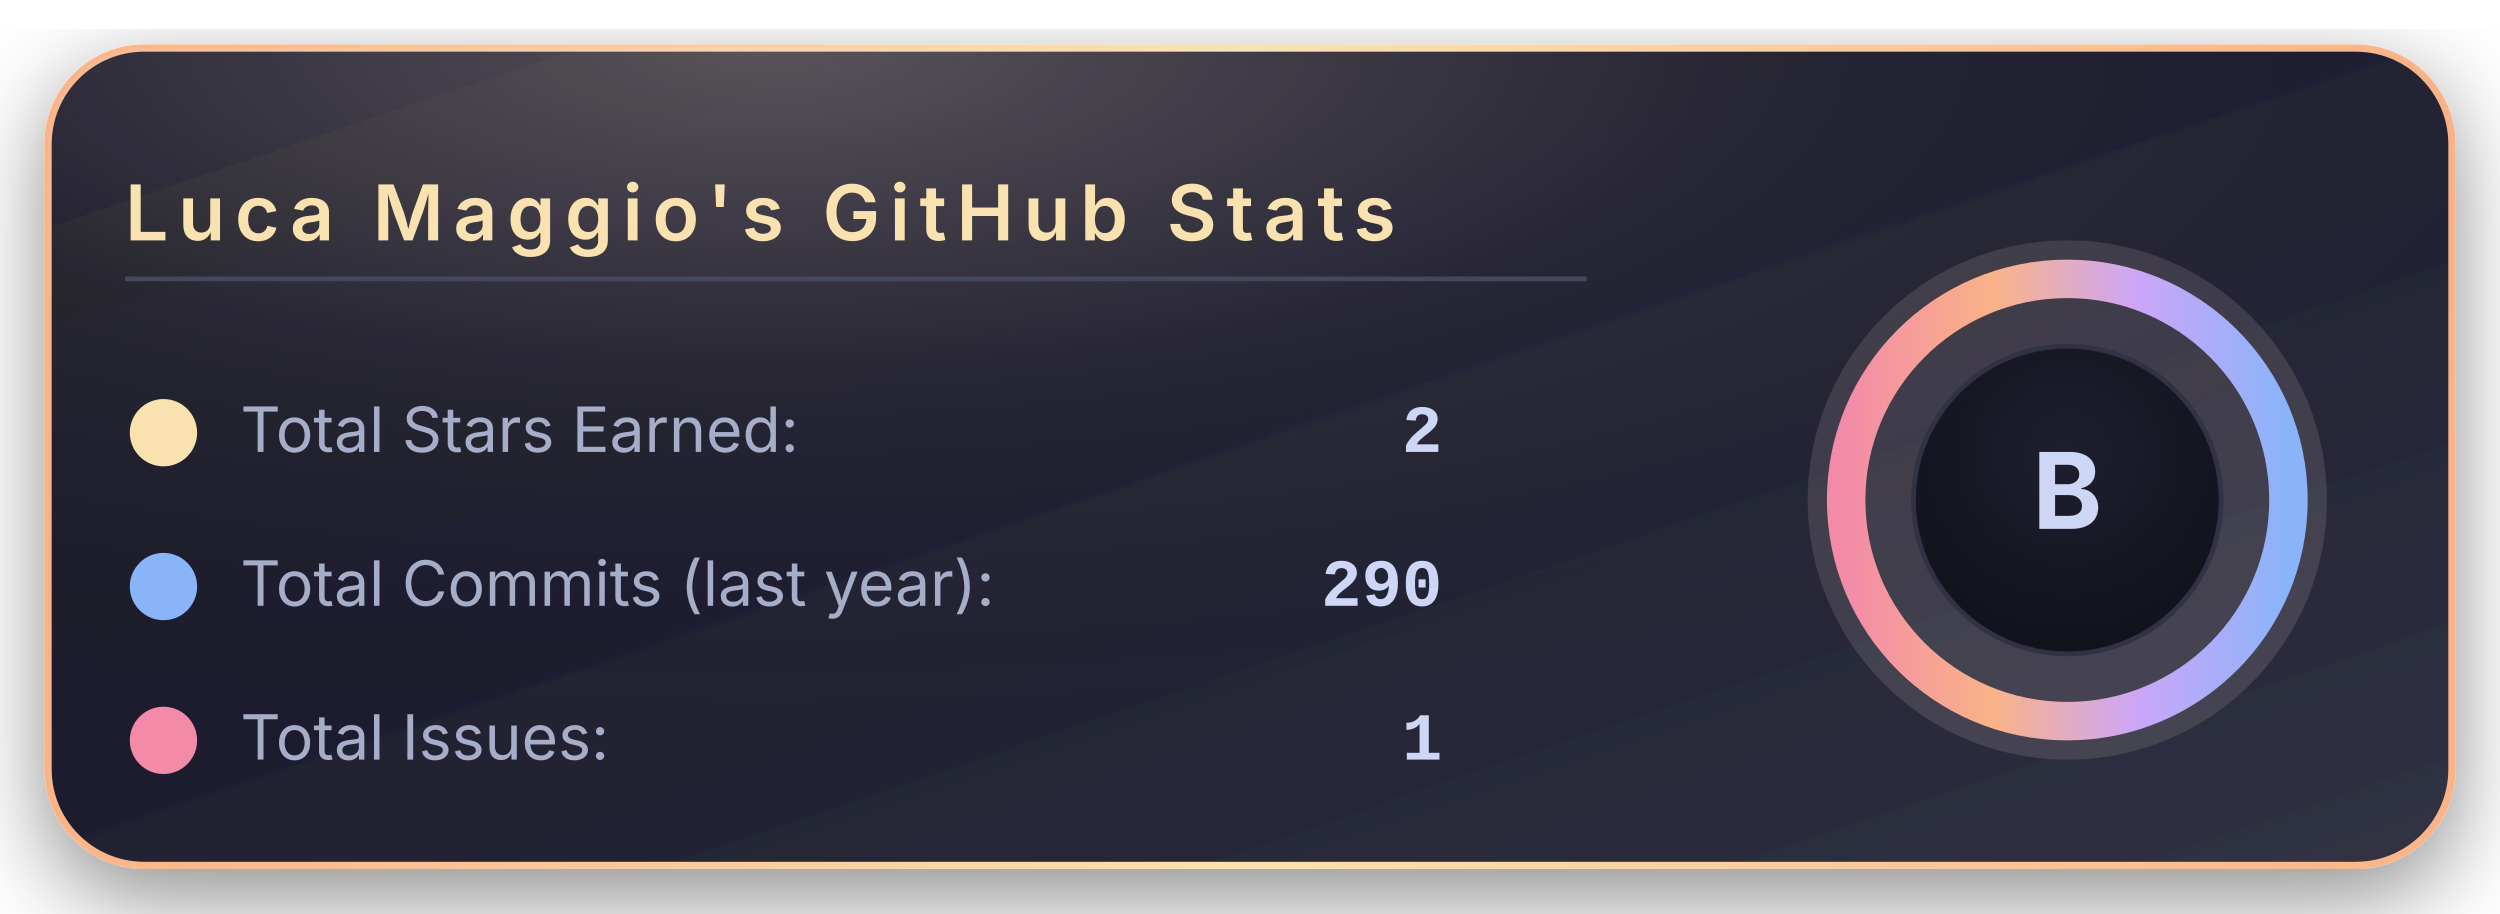
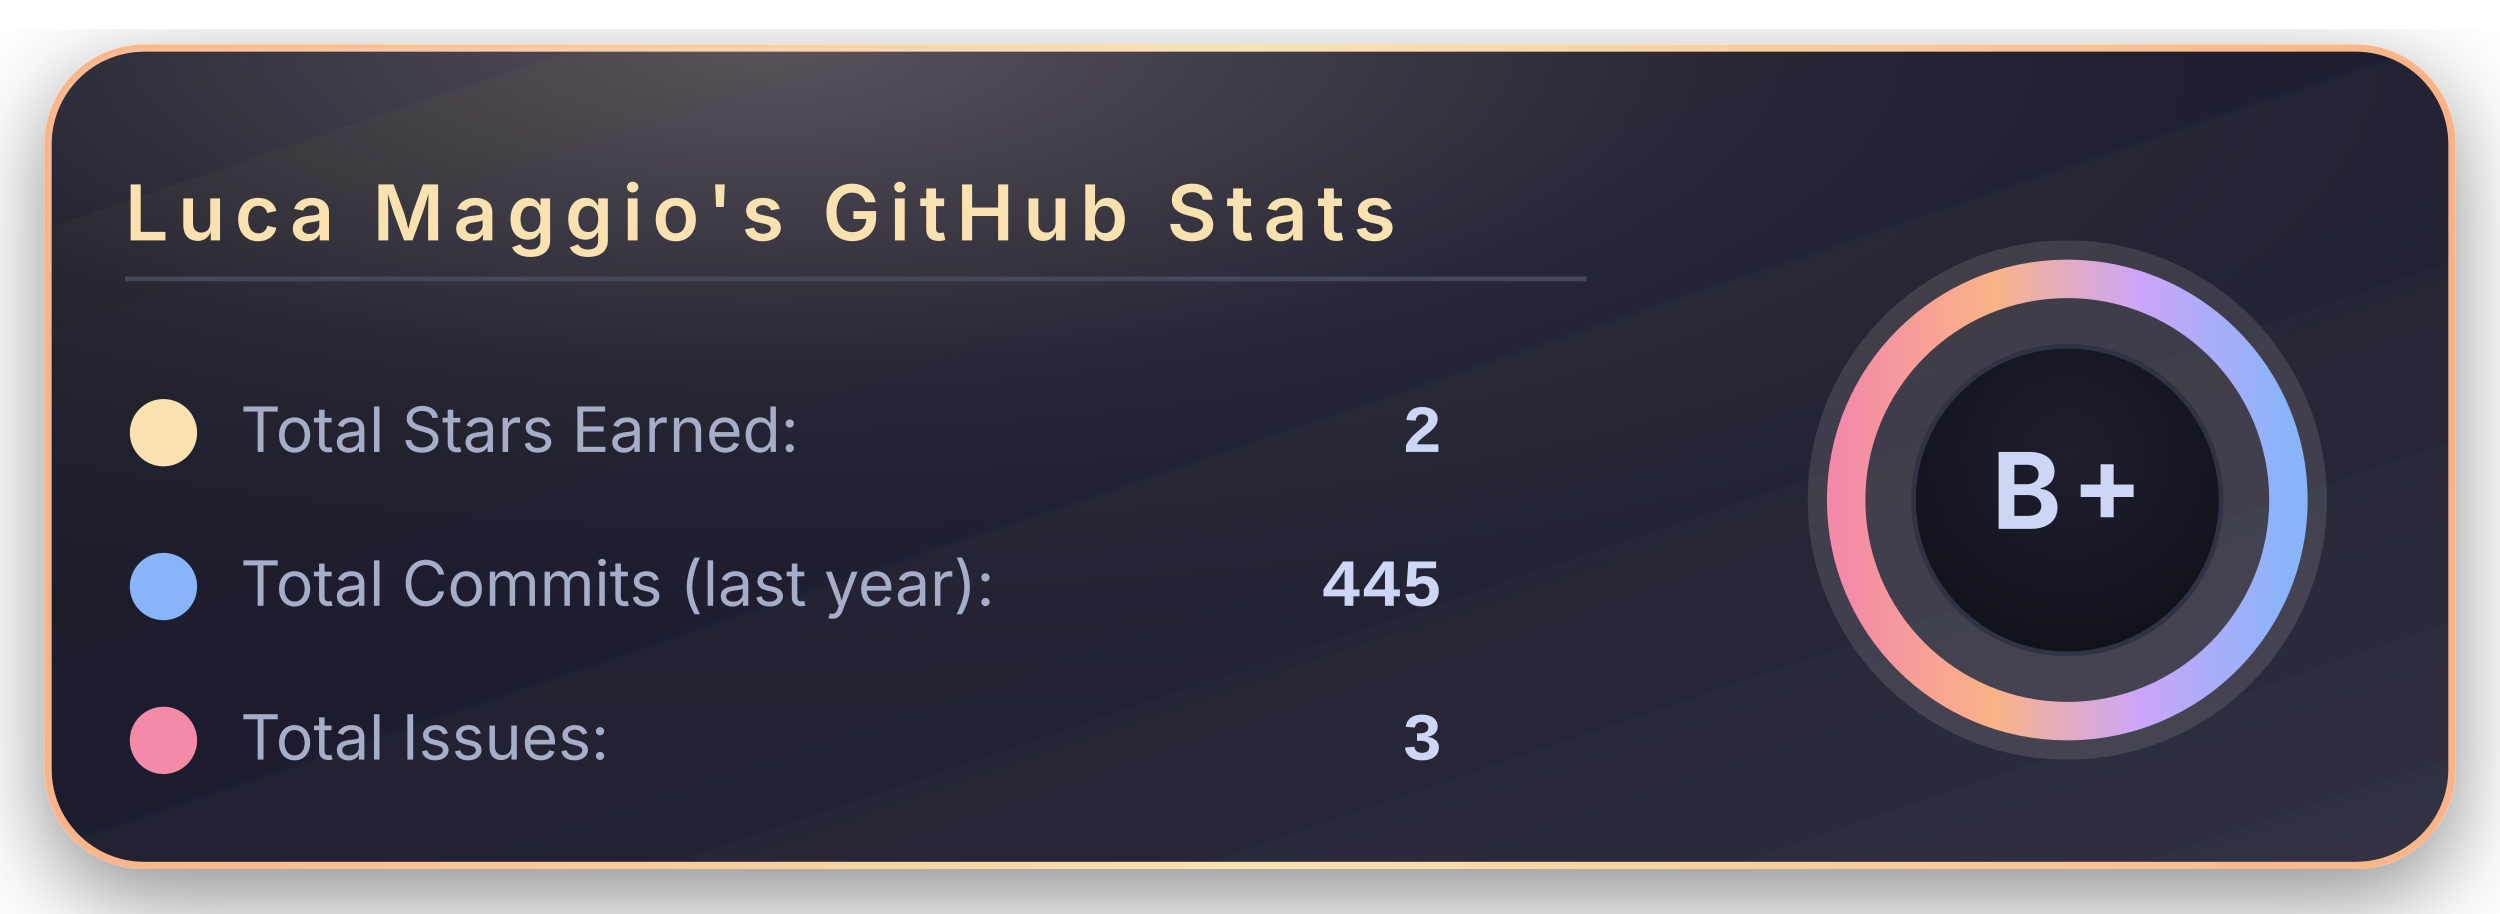
<svg xmlns="http://www.w3.org/2000/svg" width="520" height="190" viewBox="0 0 520 190">
  <defs>
    <linearGradient id="bgGradient" x1="0%" y1="0%" x2="100%" y2="100%">
      <stop offset="0%" stop-color="#181825" />
      <stop offset="45%" stop-color="#1e1e2e" />
      <stop offset="100%" stop-color="#313244" />
    </linearGradient>
    <linearGradient id="borderGradient" x1="0%" y1="0%" x2="100%" y2="0%">
      <stop offset="0%" stop-color="#fab387" />
      <stop offset="50%" stop-color="#f9e2af" />
      <stop offset="100%" stop-color="#fab387" />
    </linearGradient>
    <filter id="softShadow" x="-30%" y="-30%" width="160%" height="160%">
      <feDropShadow dx="0" dy="6" stdDeviation="10" flood-color="#000000" flood-opacity="0.45" />
    </filter>
    <radialGradient id="coffeeGlow" cx="30%" cy="0%" r="90%">
      <stop offset="0%" stop-color="#f5e0dc" stop-opacity="0.28" />
      <stop offset="45%" stop-color="#f5e0dc" stop-opacity="0.05" />
      <stop offset="100%" stop-color="#000000" stop-opacity="0" />
    </radialGradient>
    <radialGradient id="innerCircle" cx="50%" cy="35%" r="70%">
      <stop offset="0%" stop-color="#1e1e2e" />
      <stop offset="100%" stop-color="#11111b" />
    </radialGradient>
    <linearGradient id="ringGradient" x1="0%" y1="0%" x2="100%" y2="0%">
      <stop offset="0%" stop-color="#f38ba8" />
      <stop offset="33%" stop-color="#fab387" />
      <stop offset="66%" stop-color="#cba6f7" />
      <stop offset="100%" stop-color="#89b4fa" />
    </linearGradient>
  </defs>
  <rect x="10" y="10" rx="20" ry="20" width="500" height="170" fill="url(#bgGradient)" stroke="url(#borderGradient)" stroke-width="1.5" filter="url(#softShadow)" />
  <rect x="10" y="10" rx="20" ry="20" width="500" height="170" fill="url(#coffeeGlow)" />
  <text x="26" y="50" font-family="system-ui, -apple-system, BlinkMacSystemFont, 'Segoe UI', sans-serif" font-size="16" font-weight="600" letter-spacing="2" fill="#f9e2af">
      Luca Maggio's GitHub Stats
    </text>
  <line x1="26" y1="58" x2="330" y2="58" stroke="#45475a" stroke-width="1" />
  <circle cx="34" cy="90" r="7" fill="#f9e2af" />
  <text x="50" y="94" font-family="system-ui, -apple-system, BlinkMacSystemFont, 'Segoe UI', sans-serif" font-size="13" fill="#a6adc8">
      Total Stars Earned:
    </text>
  <text x="300" y="94" text-anchor="end" font-family="ui-monospace, SFMono-Regular, Menlo, Monaco, Consolas, 'Liberation Mono', 'Courier New', monospace" font-size="14" font-weight="600" fill="#cdd6f4">
      2
    </text>
  <circle cx="34" cy="122" r="7" fill="#89b4fa" />
  <text x="50" y="126" font-family="system-ui, -apple-system, BlinkMacSystemFont, 'Segoe UI', sans-serif" font-size="13" fill="#a6adc8">
      Total Commits (last year):
    </text>
  <text x="300" y="126" text-anchor="end" font-family="ui-monospace, SFMono-Regular, Menlo, Monaco, Consolas, 'Liberation Mono', 'Courier New', monospace" font-size="14" font-weight="600" fill="#cdd6f4">
-       290
+       445
    </text>
  <circle cx="34" cy="154" r="7" fill="#f38ba8" />
  <text x="50" y="158" font-family="system-ui, -apple-system, BlinkMacSystemFont, 'Segoe UI', sans-serif" font-size="13" fill="#a6adc8">
      Total Issues:
    </text>
  <text x="300" y="158" text-anchor="end" font-family="ui-monospace, SFMono-Regular, Menlo, Monaco, Consolas, 'Liberation Mono', 'Courier New', monospace" font-size="14" font-weight="600" fill="#cdd6f4">
-       1
+       3
    </text>
  <g transform="translate(430, 104)">
    <circle cx="0" cy="0" r="54" fill="#f5e0dc" opacity="0.13" />
    <circle cx="0" cy="0" r="46" fill="none" stroke="url(#ringGradient)" stroke-width="8" />
    <circle cx="0" cy="0" r="32" fill="url(#innerCircle)" stroke="#313244" stroke-width="1" />
    <text x="0" y="6" text-anchor="middle" font-family="system-ui, -apple-system, BlinkMacSystemFont, 'Segoe UI', sans-serif" font-size="22" font-weight="700" letter-spacing="2" fill="#cdd6f4">
-         B
+         B+
      </text>
  </g>
</svg>
